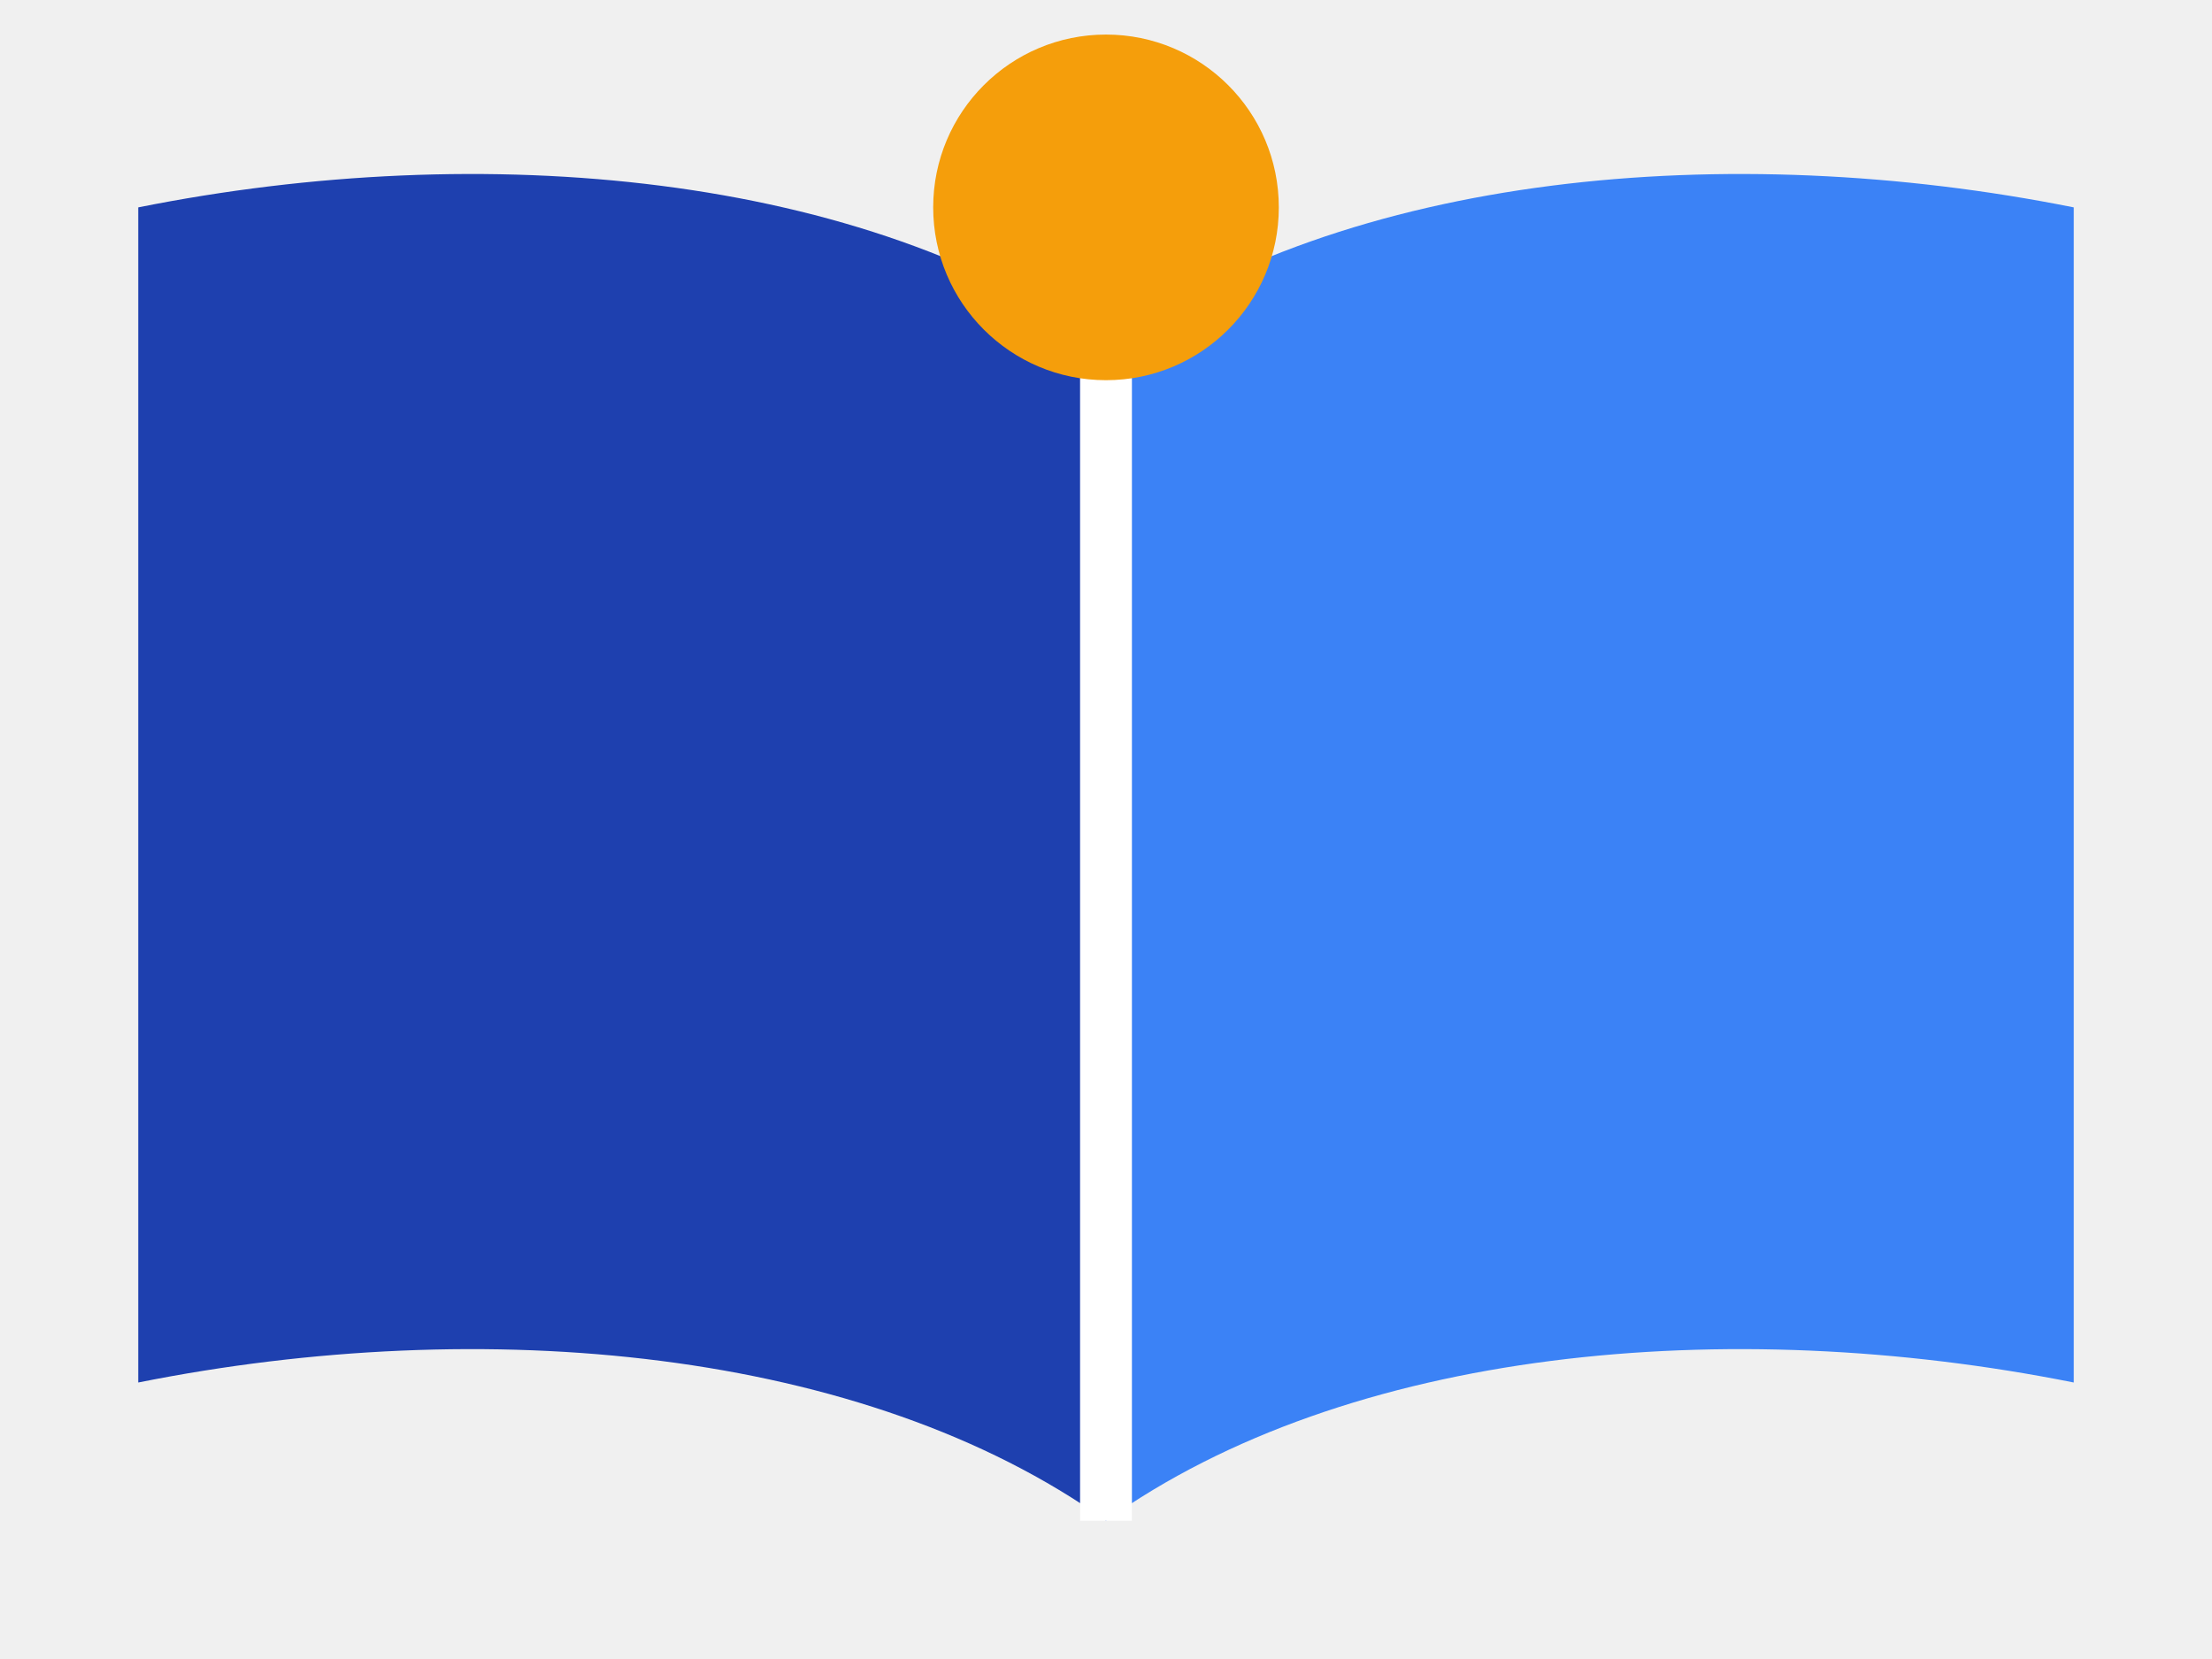
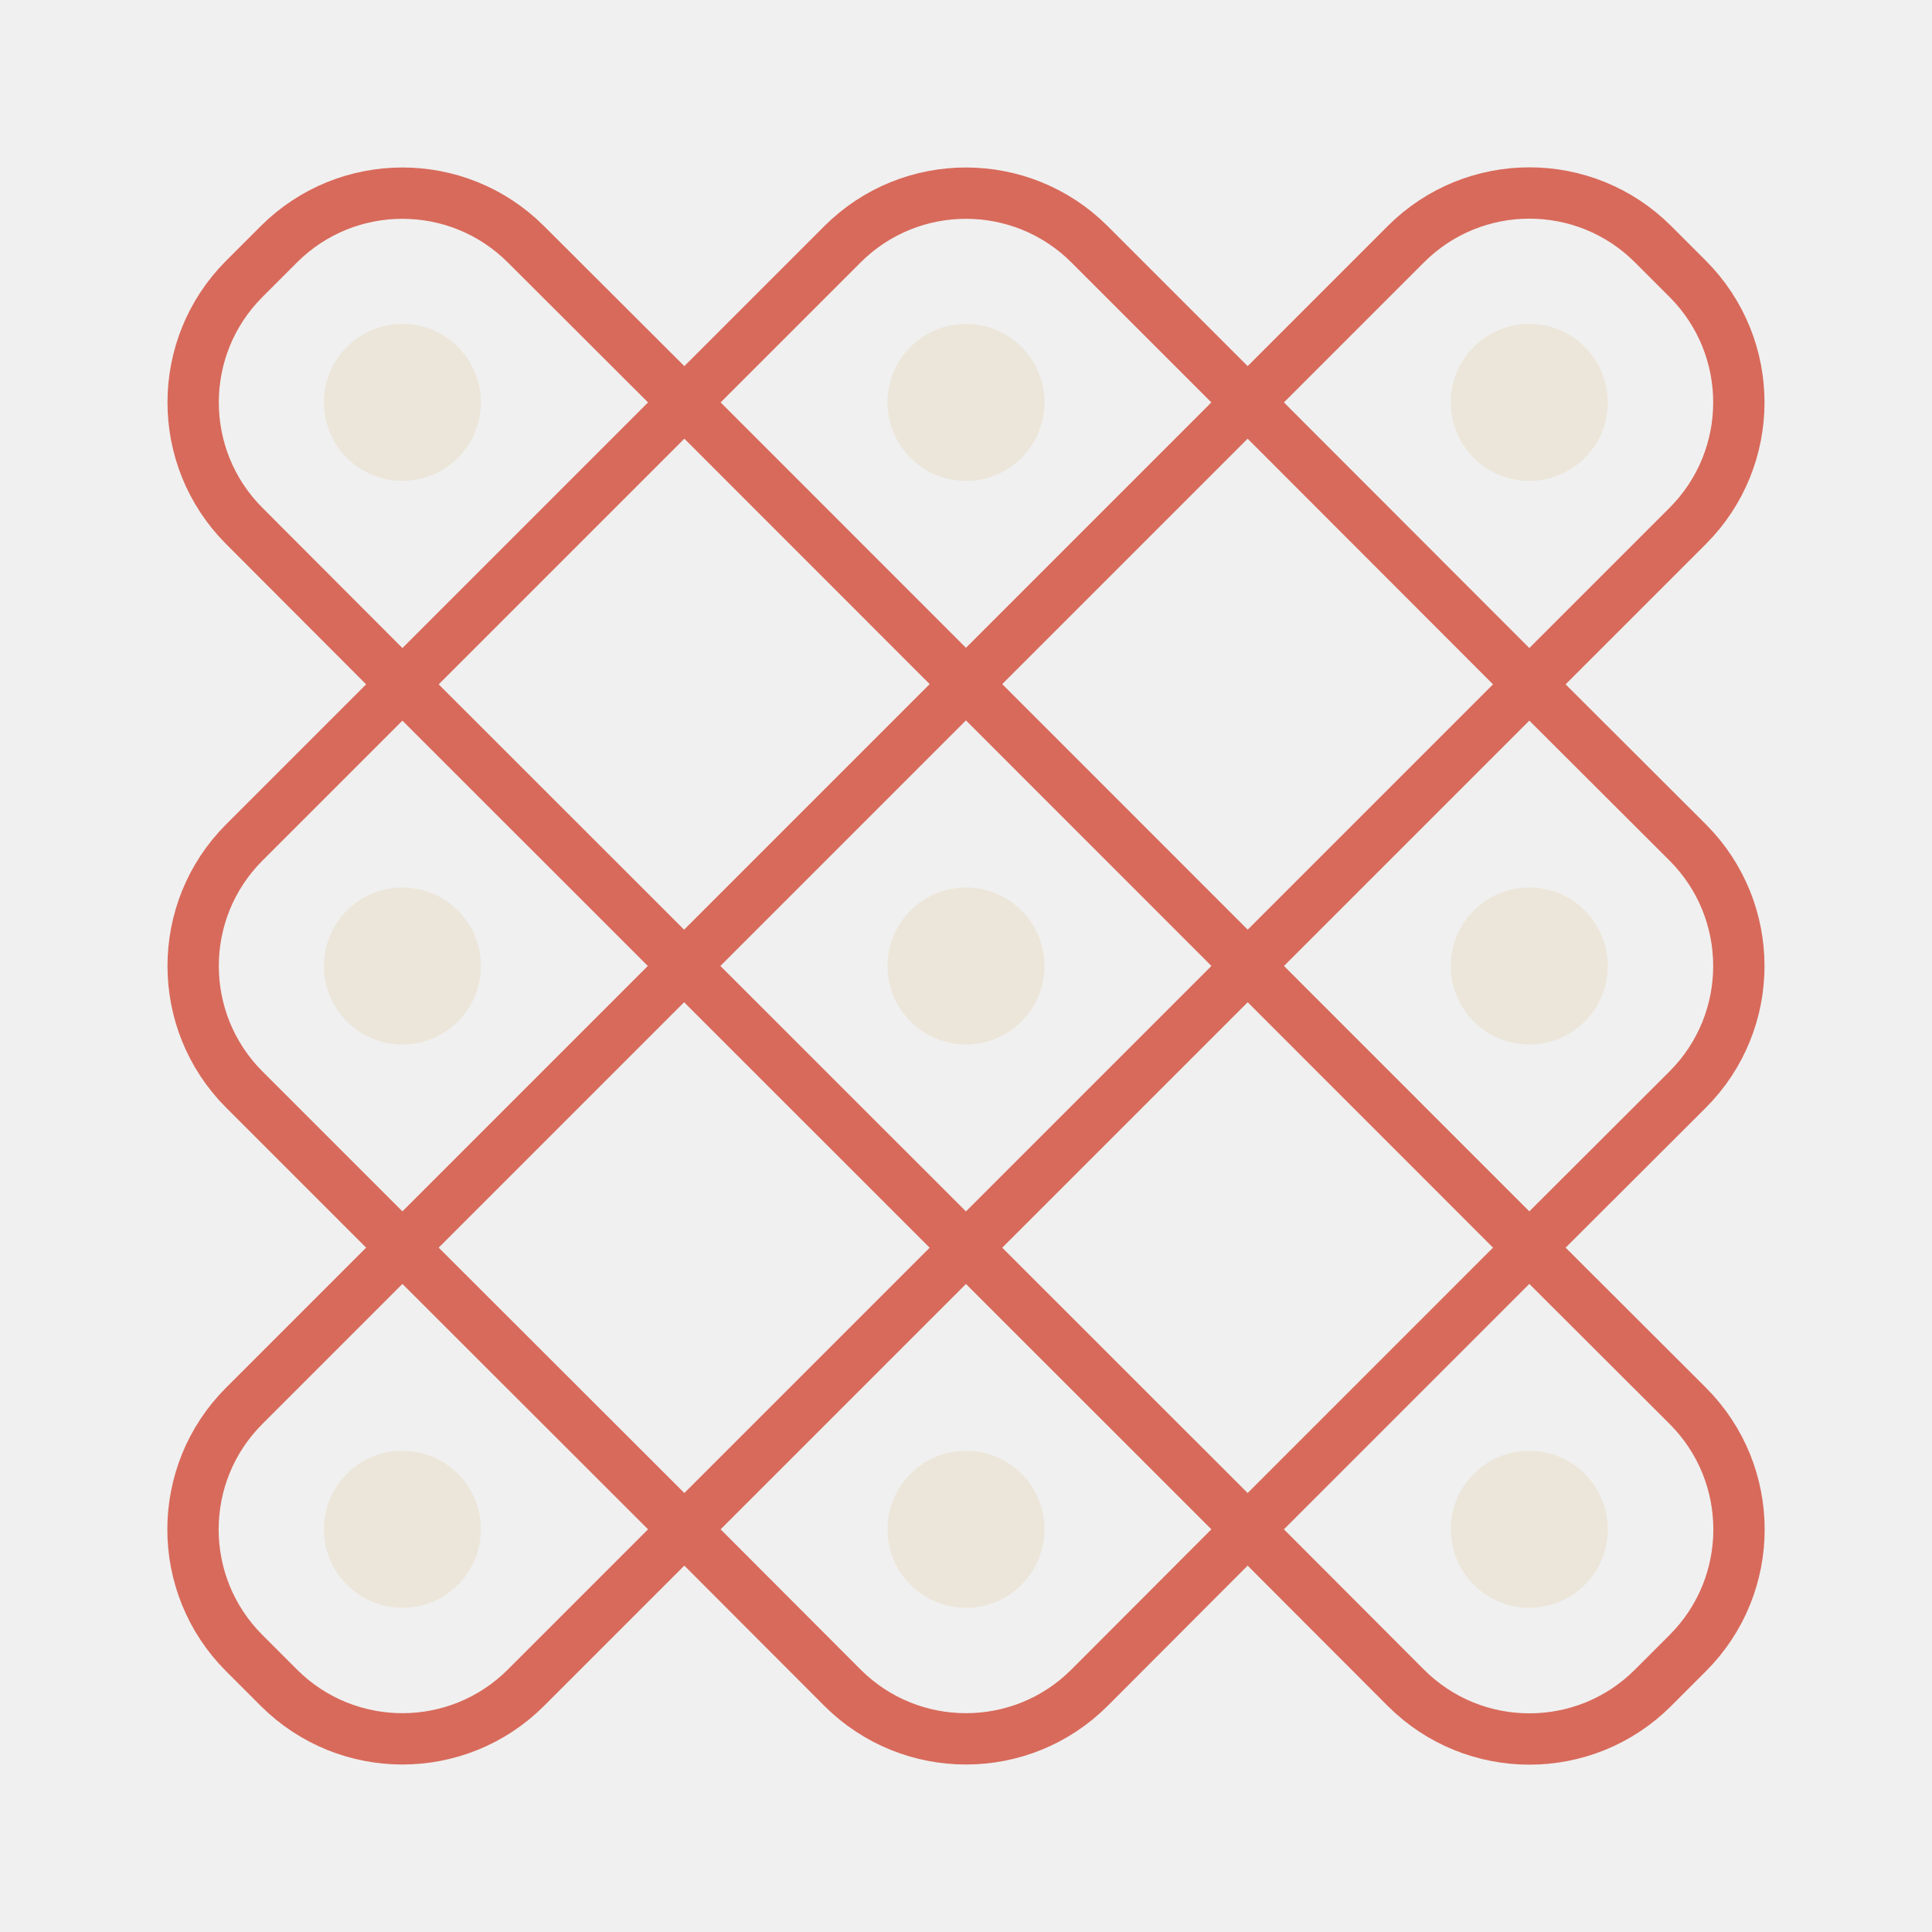
- <svg xmlns="http://www.w3.org/2000/svg" viewBox="0 0 64 48" role="img" aria-label="Ekulihiso">
-   <path d="M32 10C25 5 14 4 4 6v34c10-2 21-1 28 4V10z" fill="#1e40af" />
-   <path d="M32 10c7-5 18-6 28-4v34c-10-2-21-1-28 4V10z" fill="#3b82f6" />
-   <path d="M32 10v34" stroke="#fff" stroke-width="1.5" />
-   <circle cx="32" cy="6" r="5" fill="#f59e0b" />
+ <svg xmlns="http://www.w3.org/2000/svg" viewBox="0 0 64 64" role="img" aria-label="Ekulihiso">
+   <path d="M8.09 17.42A5.79 5.79 0 0 1 8.09 9.24L9.24 8.09A5.79 5.79 0 0 1 17.42 8.09L22.67 13.33L27.91 8.09A5.79 5.79 0 0 1 36.09 8.09L41.33 13.33L46.57 8.09A5.79 5.79 0 0 1 54.76 8.09L55.91 9.24A5.79 5.79 0 0 1 55.91 17.42L50.66 22.67L55.91 27.91A5.79 5.79 0 0 1 55.91 36.09L50.66 41.33L55.91 46.57A5.79 5.79 0 0 1 55.91 54.76L54.76 55.91A5.79 5.79 0 0 1 46.57 55.91L41.33 50.66L36.09 55.91A5.79 5.79 0 0 1 27.91 55.91L22.67 50.66L17.42 55.91A5.79 5.79 0 0 1 9.24 55.91L8.09 54.76A5.79 5.79 0 0 1 8.09 46.57L13.33 41.33L8.09 36.09A5.79 5.79 0 0 1 8.09 27.91L13.33 22.67ZM22.67 13.33L13.33 22.67M41.33 13.33L13.33 41.33M50.66 22.67L22.67 50.66M50.66 41.33L41.33 50.66M13.33 41.33L22.67 50.66M13.33 22.67L41.33 50.66M22.67 13.33L50.66 41.33M41.33 13.33L50.66 22.67" fill="none" stroke="#d86a5b" stroke-width="1.7" stroke-linejoin="round" stroke-linecap="round" />
+   <g fill="#ece6da">
+     <circle cx="13.33" cy="13.33" r="2.6" />
+     <circle cx="32.00" cy="13.33" r="2.6" />
+     <circle cx="50.66" cy="13.33" r="2.6" />
+     <circle cx="13.33" cy="32.00" r="2.6" />
+     <circle cx="32.00" cy="32.00" r="2.6" />
+     <circle cx="50.66" cy="32.00" r="2.6" />
+     <circle cx="13.33" cy="50.66" r="2.6" />
+     <circle cx="32.00" cy="50.66" r="2.6" />
+     <circle cx="50.66" cy="50.66" r="2.6" />
+   </g>
</svg>
